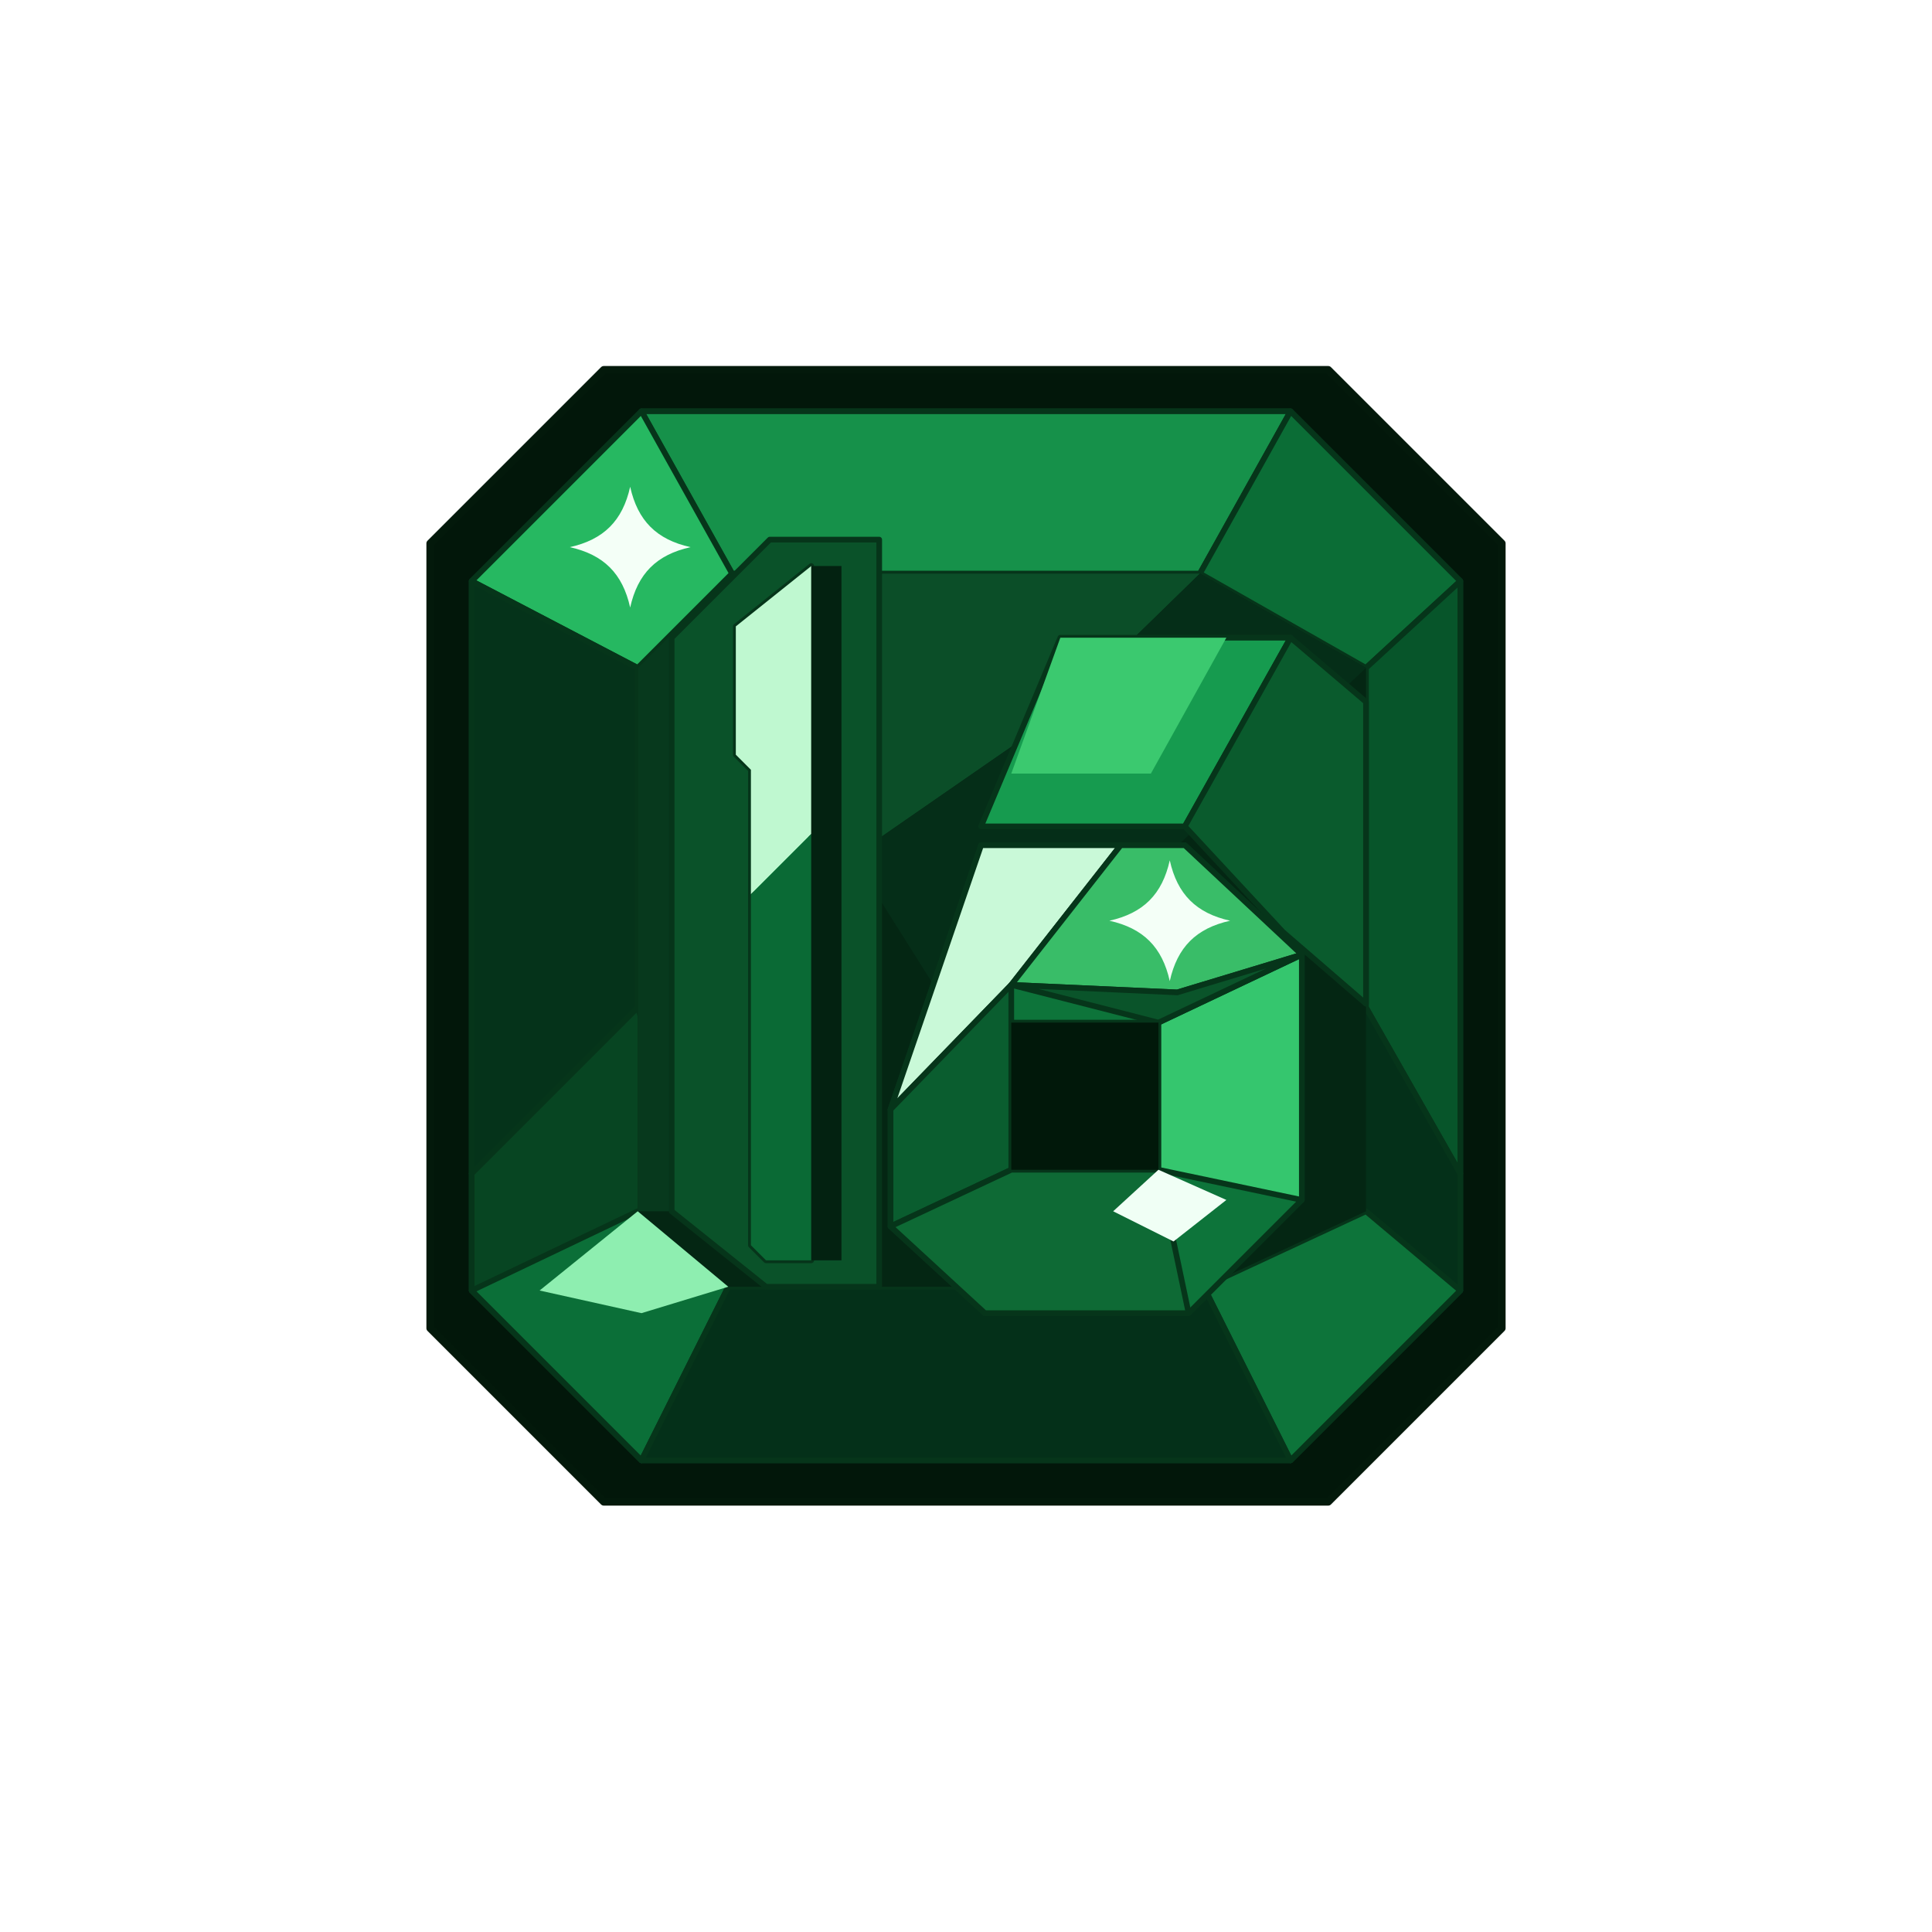
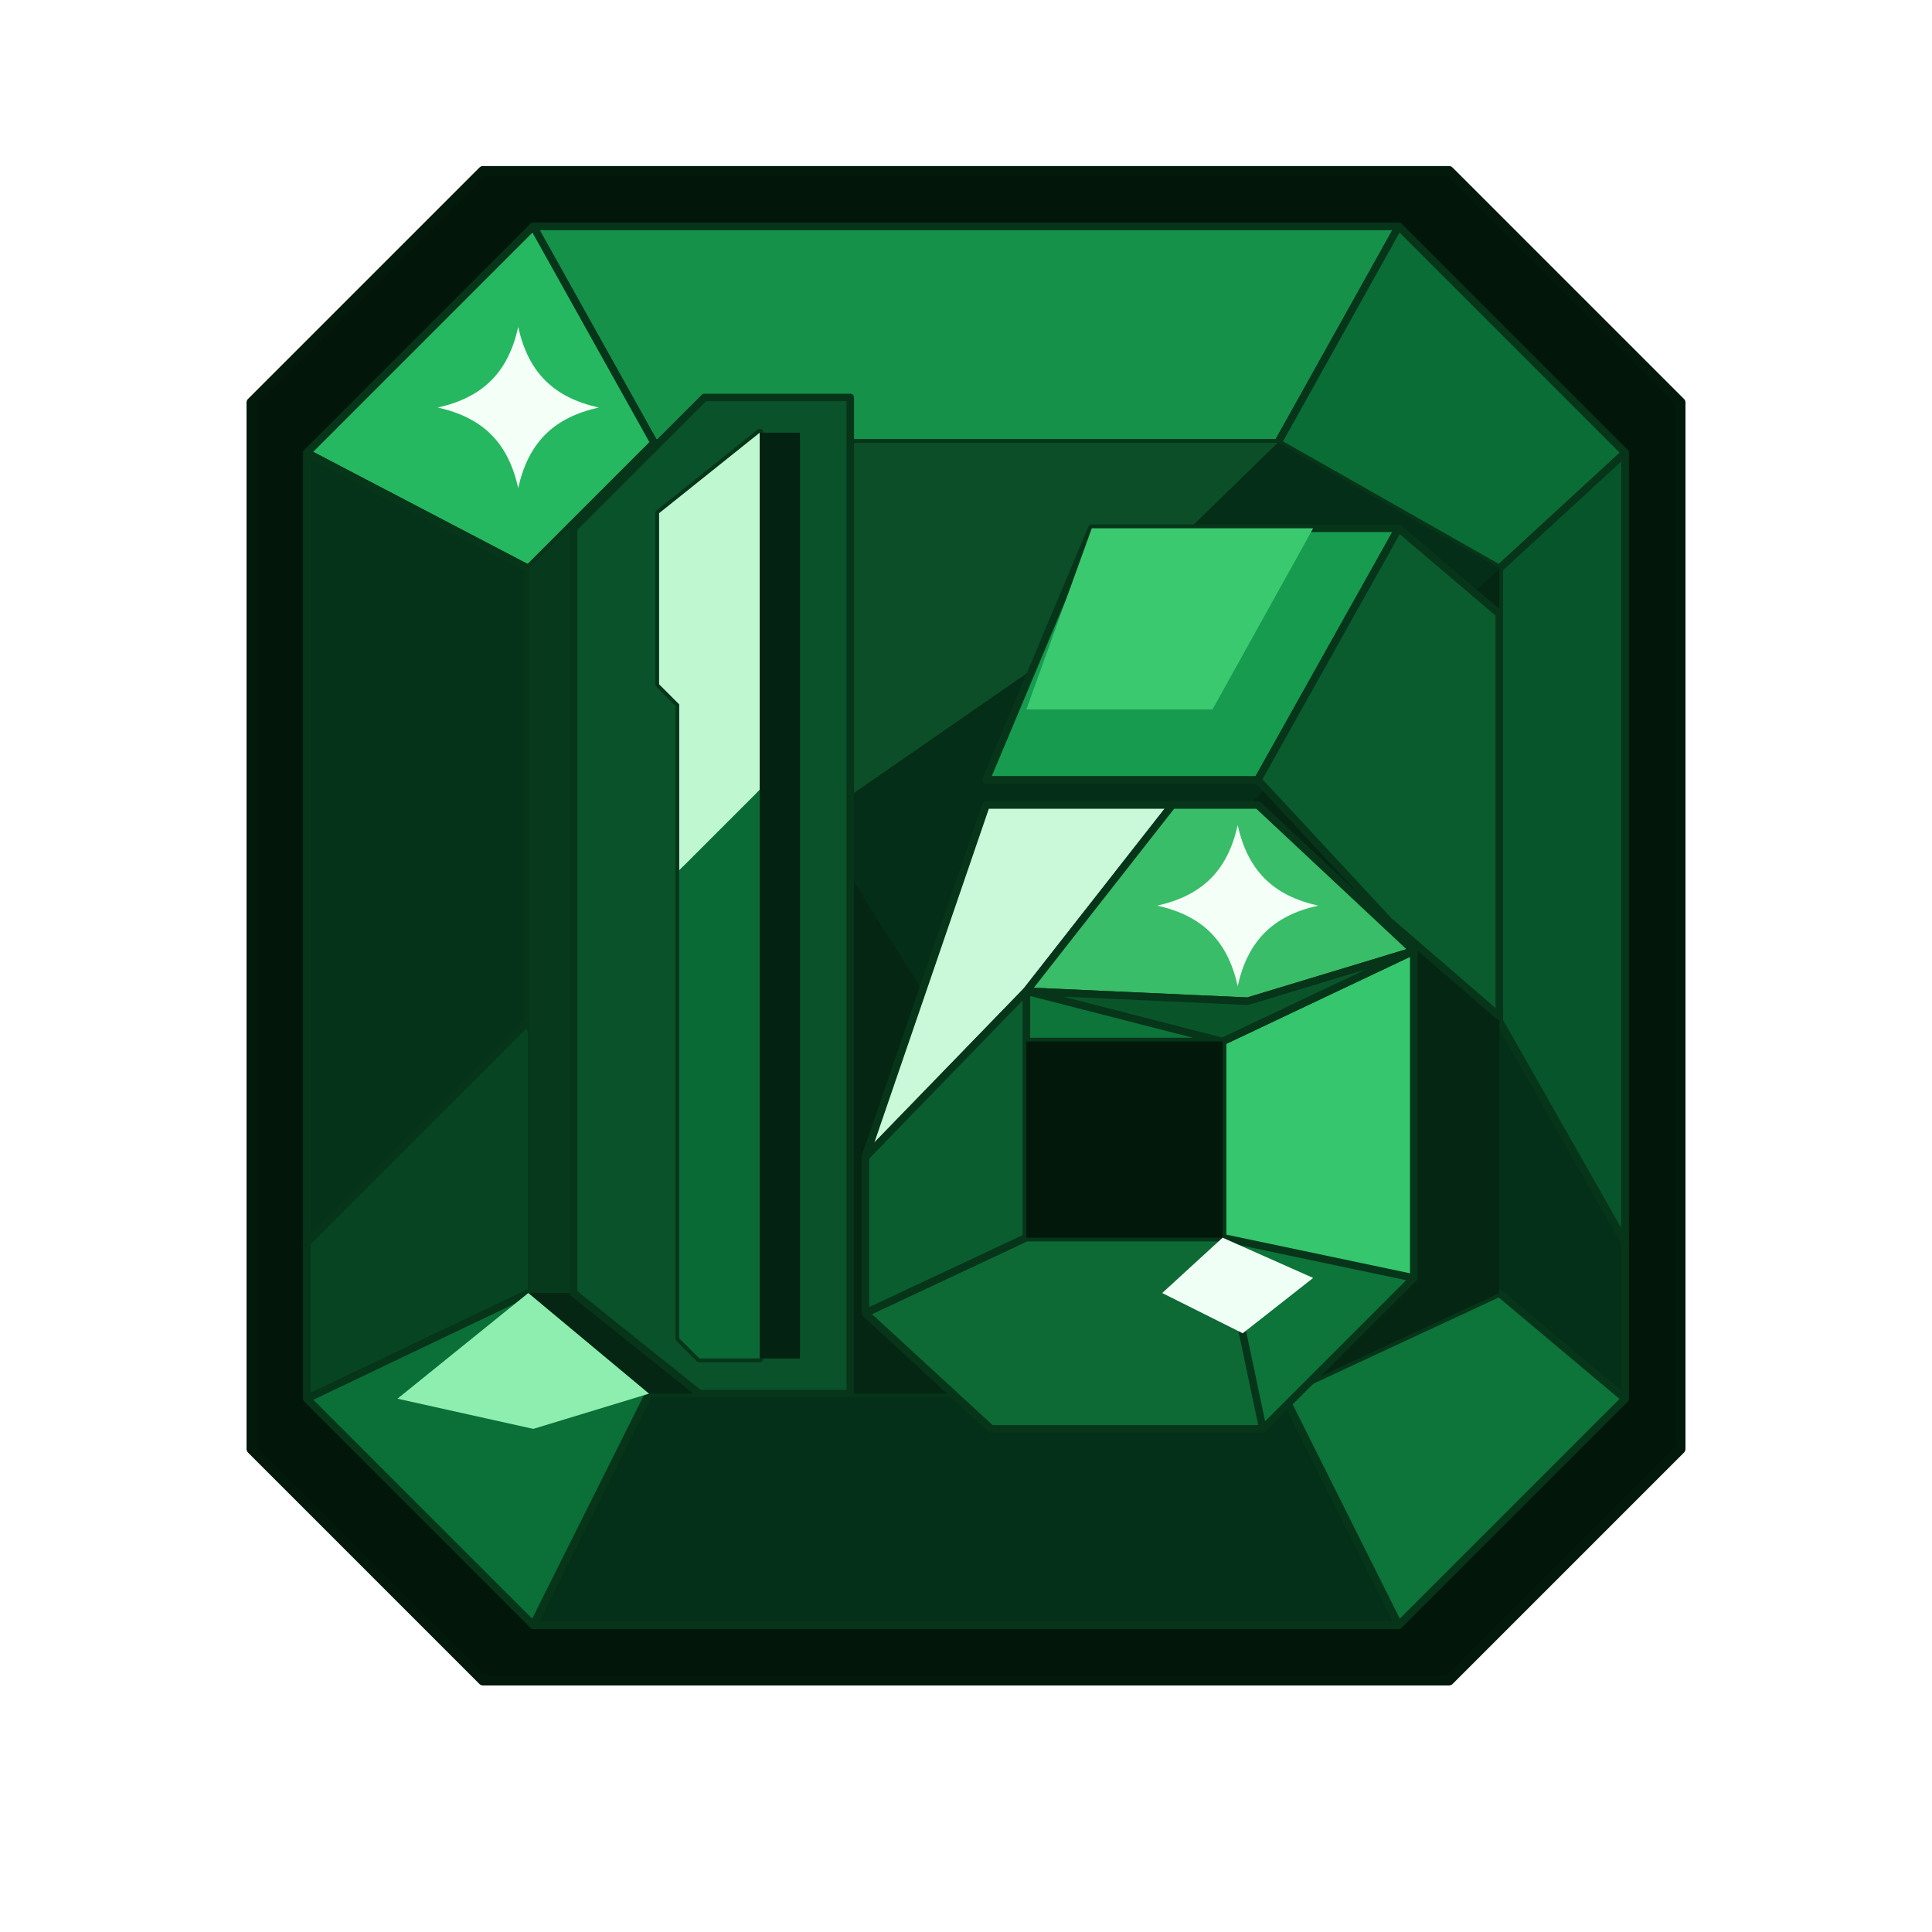
- <svg xmlns="http://www.w3.org/2000/svg" viewBox="0 0 1024 1024" width="1024" height="1024" role="img" aria-labelledby="title desc" shape-rendering="geometricPrecision">
+ <svg xmlns="http://www.w3.org/2000/svg" viewBox="128 128 768 768" width="1024" height="1024" role="img" aria-labelledby="title desc" shape-rendering="geometricPrecision">
  <defs>
    <style>
      .edge { stroke:#03190b; stroke-width:4; stroke-linejoin:round; }
      .seam { stroke:#06351a; stroke-width:3; stroke-linejoin:round; }
    </style>
  </defs>
  <path class="edge" fill="#02170a" d="M320 196H704L796 288V704L704 796H320L228 704V288Z" />
  <path class="seam" fill="#073319" d="M340 218H684L774 308V684L684 774H340L250 684V308Z" />
  <path class="seam" fill="#16914a" d="M340 218H684L636 304H388Z" />
  <path class="seam" fill="#26b861" d="M340 218L388 304L338 354L250 308Z" />
  <path class="seam" fill="#0b6d36" d="M684 218L774 308L724 354L636 304Z" />
  <path class="seam" fill="#05331a" d="M250 308L338 354V534L250 622Z" />
  <path class="seam" fill="#074522" d="M250 622L338 534L386 682L340 774L250 684Z" />
  <path class="seam" fill="#07552a" d="M724 354L774 308V622L724 534Z" />
  <path class="seam" fill="#043019" d="M724 534L774 622V684L684 774L638 682Z" />
  <path class="seam" fill="#0b6f38" d="M250 684L340 774L386 682L338 642Z" />
  <path class="seam" fill="#0d743a" d="M638 682L684 774L774 684L724 642Z" />
  <path class="seam" fill="#043019" d="M340 774H684L638 682H386Z" />
  <path fill="#042613" d="M388 304H636L724 354V642L638 682H386L338 642V354Z" />
  <path fill="#0b4e28" d="M452 304H636L556 382L452 454Z" />
  <path fill="#052e18" d="M452 454L556 382L636 304L724 354L618 454L520 562Z" />
  <path fill="#07391d" d="M338 354L388 304V642L338 642Z" />
  <path class="seam" fill="#0a5229" d="M356 338L408 286H466V682H406L356 642Z" />
  <path class="seam" fill="#1cac58" d="M390 332L430 300V668H406L398 660V408L390 400Z" />
  <path fill="#bff8d0" d="M390 332L430 300V442L398 474V408L390 400Z" />
  <path fill="#0a6a35" d="M430 442V668H406L398 660V474Z" />
  <path fill="#032211" d="M430 300H446V668H430Z" />
  <path class="seam" fill="#169b4f" d="M562 338H684L628 438H520Z" />
  <path fill="#3bc96f" d="M562 338H650L610 410H536Z" />
  <path class="seam" fill="#0a5b2d" d="M684 338L724 372V532L680 494L628 438Z" />
  <path class="seam" fill="#0d743a" fill-rule="evenodd" d="M520 448H628L690 506V636L630 696H522L472 650V588L520 448Z            M536 542V620H614V542Z" />
  <path class="seam" fill="#c9f9d8" d="M520 448H594L536 522L472 588Z" />
  <path class="seam" fill="#39bd68" d="M594 448H628L690 506L624 526L536 522Z" />
  <path class="seam" fill="#0a5d2f" d="M472 588L536 522V620L472 650Z" />
  <path class="seam" fill="#0e6a35" d="M472 650L536 620H614L630 696H522Z" />
  <path class="seam" fill="#35c66e" d="M614 542L690 506V636L614 620Z" />
  <path class="seam" fill="#0a542a" d="M624 526L690 506L614 542L536 522Z" />
  <path fill="#01180a" d="M536 542H614V620H536Z" />
  <path fill="#f0fff5" d="M614 620L650 636L622 658L590 642Z" />
  <path fill="#8eeeb0" d="M338 642L386 682L340 696L286 684Z" />
  <path fill="#f4fff7" d="M334 258C338 276 348 286 366 290C348 294 338 304 334 322C330 304 320 294 302 290C320 286 330 276 334 258Z" />
  <path fill="#f4fff7" d="M620 456C624 474 634 484 652 488C634 492 624 502 620 520C616 502 606 492 588 488C606 484 616 474 620 456Z" />
</svg>
